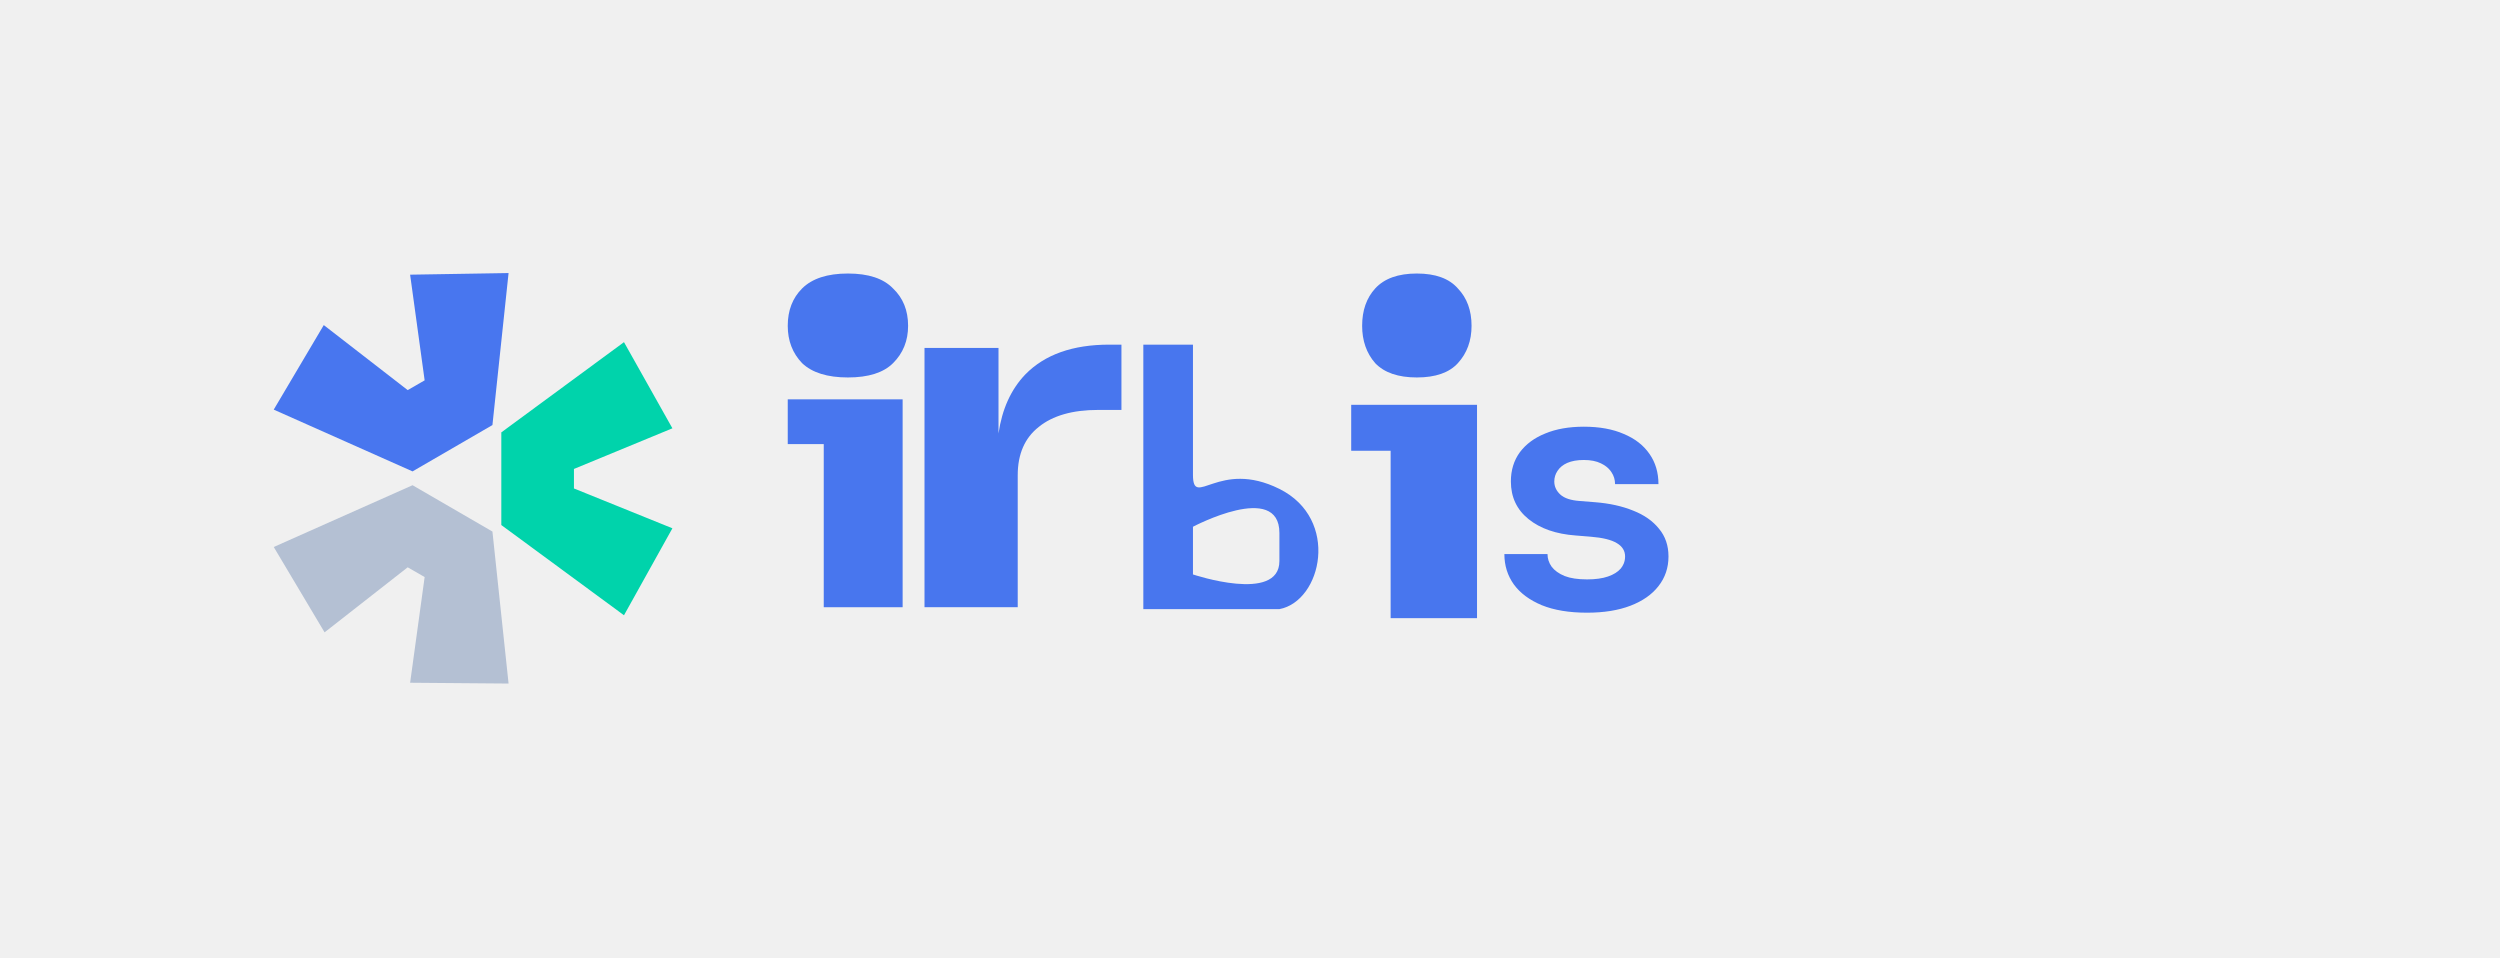
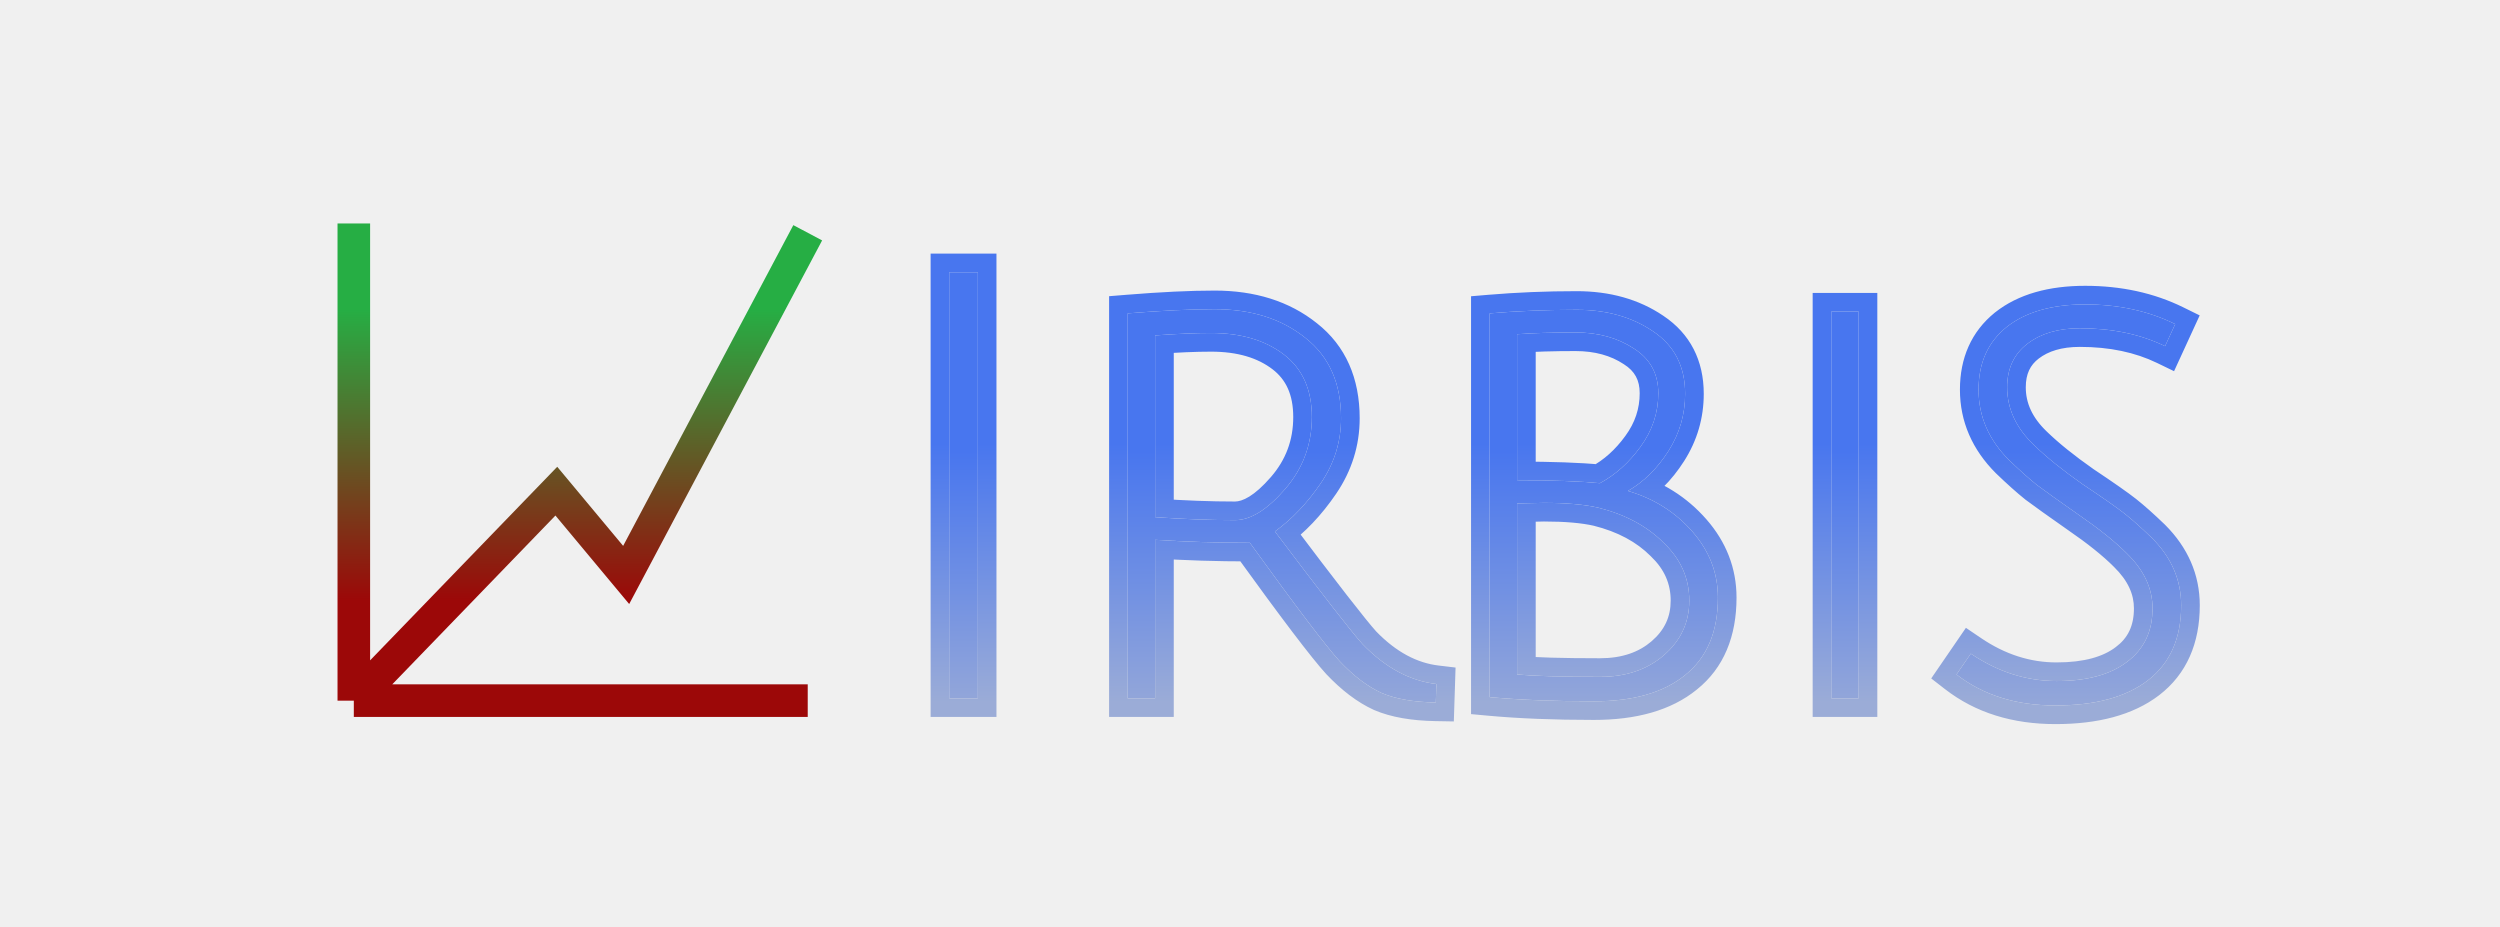
- <svg xmlns="http://www.w3.org/2000/svg" width="457" height="175" viewBox="0 0 457 175" fill="none">
-   <path d="M50.039 99.99L75.412 88.697L90.017 97.167L92.967 124.954L74.97 124.805L77.625 105.488L74.527 103.705L59.333 115.593L50.039 99.99Z" fill="#B4C0D3" />
-   <path d="M91.641 95.977L114.064 112.471L122.915 96.572L104.917 89.291V85.725L122.915 78.295L114.064 62.544L91.641 79.038V95.977Z" fill="#00D3AB" />
-   <path d="M90.017 77.701L92.967 49.914L74.97 50.211L77.625 69.528L74.527 71.311L59.185 59.424L50.039 74.878L75.412 86.171L90.017 77.701Z" fill="#4876EF" />
-   <path d="M150.58 81.182V111H165V73H144V81.182H150.58Z" fill="#4876EE" />
-   <path d="M254.207 82.398V113H270V74H247V82.398H254.207Z" fill="#4876EE" />
-   <path d="M146.625 66.384C148.458 68.128 151.25 69 155 69C158.752 69 161.5 68.128 163.249 66.384C165.085 64.563 166 62.287 166 59.557C166 56.75 165.085 54.475 163.249 52.731C161.5 50.91 158.752 50 155 50C151.25 50 148.458 50.91 146.625 52.731C144.876 54.475 144 56.75 144 59.557C144 62.287 144.876 64.563 146.625 66.384Z" fill="#4876EE" />
-   <path d="M251.386 66.384C253.053 68.128 255.591 69 259 69C262.411 69 264.91 68.128 266.5 66.384C268.168 64.563 269 62.287 269 59.557C269 56.75 268.168 54.475 266.5 52.731C264.91 50.91 262.411 50 259 50C255.591 50 253.053 50.91 251.386 52.731C249.796 54.475 249 56.75 249 59.557C249 62.287 249.796 64.563 251.386 66.384Z" fill="#4876EE" />
-   <path d="M281.844 110.633C284.091 111.544 286.851 112 290.124 112C293.199 112 295.843 111.573 298.058 110.721C300.273 109.869 301.975 108.678 303.165 107.149C304.389 105.591 305 103.783 305 101.725C305 99.726 304.423 98.035 303.265 96.653C302.141 95.242 300.571 94.14 298.554 93.346C296.537 92.523 294.207 92.009 291.562 91.803L288.785 91.582C287.132 91.465 285.942 91.068 285.215 90.392C284.488 89.716 284.124 88.922 284.124 88.011C284.124 87.305 284.323 86.658 284.719 86.07C285.116 85.453 285.71 84.968 286.504 84.615C287.331 84.262 288.339 84.086 289.529 84.086C290.785 84.086 291.827 84.291 292.653 84.703C292.835 84.79 293.008 84.883 293.17 84.982L293.209 85.006C293.27 85.044 293.33 85.082 293.388 85.121C293.89 85.463 294.29 85.867 294.587 86.335C295.016 86.982 295.232 87.702 295.232 88.496H303.165C303.165 86.379 302.62 84.541 301.53 82.983C300.438 81.396 298.868 80.176 296.819 79.323C294.802 78.441 292.372 78 289.529 78C286.818 78 284.471 78.412 282.487 79.235C280.504 80.029 278.95 81.175 277.827 82.674C276.735 84.174 276.189 85.953 276.189 88.011C276.189 90.862 277.265 93.155 279.413 94.89C281.562 96.624 284.438 97.624 288.042 97.888L290.769 98.109C292.983 98.285 294.587 98.682 295.579 99.299C296.57 99.887 297.066 100.696 297.066 101.725C297.066 102.198 296.979 102.641 296.805 103.055C296.676 103.363 296.499 103.654 296.273 103.93C295.743 104.547 294.967 105.032 293.942 105.385C292.918 105.738 291.645 105.914 290.124 105.914C288.438 105.914 287.066 105.709 286.009 105.296C284.95 104.856 284.157 104.282 283.627 103.577C283.132 102.871 282.885 102.107 282.885 101.284H275C275 103.371 275.578 105.223 276.735 106.84C277.892 108.428 279.595 109.692 281.844 110.633Z" fill="#4876EE" />
-   <path d="M169 111V63.605H182.527V79.249C183.174 74.783 184.809 71.182 187.427 68.448C190.977 64.816 196.088 63 202.764 63H205V74.935H200.739C196.054 74.935 192.432 75.973 189.876 78.049C187.319 80.067 186.04 83.007 186.04 86.87V111H169Z" fill="#4876EE" />
-   <path fill-rule="evenodd" clip-rule="evenodd" d="M209 63V111.349H233.876C241.62 109.884 244.982 94.896 233.876 89.372C222.771 83.848 218.073 93.119 218.073 86.778V63H209ZM233.876 97.43C233.876 87.919 218.073 96.289 218.073 96.289V105.008C218.073 105.008 233.876 110.32 233.876 102.558V97.43Z" fill="#4876EE" />
+ <svg xmlns="http://www.w3.org/2000/svg" width="537" height="199" viewBox="0 0 537 199" fill="none">
+   <g filter="url(#filter0_b_6_2)">
+     <mask id="path-1-outside-1_6_2" maskUnits="userSpaceOnUse" x="199" y="54" width="274" height="102" fill="black">
+       <rect fill="white" x="199" y="54" width="274" height="102" />
+       <path d="M203.896 150V58.48H210.04V150H203.896ZM242.235 150V67.312C249.574 66.715 255.803 66.416 260.923 66.416C268.774 66.416 275.259 68.464 280.379 72.56C285.499 76.571 288.059 82.331 288.059 89.84C288.059 94.875 286.608 99.525 283.707 103.792C280.806 108.059 277.52 111.515 273.851 114.16C284.006 127.643 290.278 135.707 292.667 138.352C297.531 143.387 302.822 146.245 308.539 146.928L308.411 150.896C303.632 150.811 299.75 150.128 296.763 148.848C293.776 147.483 290.79 145.221 287.803 142.064C284.902 138.907 278.459 130.416 268.475 116.592C261.563 116.592 254.779 116.379 248.123 115.952V150H242.235ZM265.275 111.728C268.603 111.728 272.187 109.509 276.027 105.072C279.867 100.635 281.787 95.472 281.787 89.584C281.787 83.696 279.782 79.216 275.771 76.144C271.76 73.072 266.555 71.536 260.155 71.536C256.742 71.536 252.731 71.707 248.123 72.048V111.088C254.267 111.515 259.984 111.728 265.275 111.728ZM319.982 67.312C326.041 66.8 332.27 66.544 338.67 66.544C345.07 66.544 350.531 68.08 355.054 71.152C359.662 74.224 361.966 78.704 361.966 84.592C361.966 89.029 360.771 93.125 358.382 96.88C355.993 100.635 353.091 103.493 349.678 105.456C355.225 107.077 359.833 109.979 363.502 114.16C367.171 118.341 369.006 123.077 369.006 128.368C369.006 135.707 366.659 141.253 361.966 145.008C357.358 148.763 350.83 150.64 342.382 150.64C333.934 150.64 326.467 150.341 319.982 149.744V67.312ZM331.63 108.016L325.87 108.144V144.88C329.539 145.221 335.47 145.392 343.662 145.392C349.209 145.392 353.774 143.856 357.358 140.784C361.027 137.627 362.862 133.701 362.862 129.008C362.862 124.229 361.027 120.091 357.358 116.592C353.774 113.008 349.081 110.491 343.278 109.04C340.291 108.357 336.409 108.016 331.63 108.016ZM356.206 84.464C356.206 80.283 354.457 77.083 350.958 74.864C347.459 72.56 343.278 71.408 338.414 71.408C333.55 71.408 329.369 71.536 325.87 71.792V103.152C333.294 103.152 339.225 103.365 343.662 103.792C346.99 102 349.891 99.397 352.366 95.984C354.926 92.485 356.206 88.645 356.206 84.464ZM393.36 150V66.928H399.248V150H393.36ZM446.753 70.512C442.145 70.512 438.39 71.621 435.489 73.84C432.588 76.059 431.137 79.173 431.137 83.184C431.137 87.792 433.057 91.931 436.897 95.6C439.628 98.245 443.126 101.061 447.393 104.048C451.745 106.949 454.732 109.04 456.353 110.32C457.974 111.6 459.937 113.349 462.241 115.568C466.422 119.749 468.513 124.571 468.513 130.032C468.513 137.115 466.124 142.491 461.345 146.16C456.652 149.744 450.038 151.536 441.505 151.536C433.057 151.536 425.974 149.317 420.257 144.88L423.329 140.4C429.132 144.325 435.276 146.288 441.761 146.288C448.246 146.288 453.281 144.923 456.865 142.192C460.534 139.461 462.369 135.621 462.369 130.672C462.369 126.405 460.534 122.48 456.865 118.896C454.305 116.336 450.849 113.563 446.497 110.576C442.23 107.589 439.244 105.456 437.537 104.176C435.83 102.811 433.825 101.019 431.521 98.8C427.169 94.448 424.993 89.413 424.993 83.696C424.993 77.979 426.998 73.499 431.009 70.256C435.105 67.013 440.737 65.392 447.905 65.392C455.073 65.392 461.516 66.8 467.233 69.616L465.057 74.352C459.766 71.792 453.665 70.512 446.753 70.512Z" />
+     </mask>
+     <path d="M203.896 150V58.48H210.04V150H203.896ZM242.235 150V67.312C249.574 66.715 255.803 66.416 260.923 66.416C268.774 66.416 275.259 68.464 280.379 72.56C285.499 76.571 288.059 82.331 288.059 89.84C288.059 94.875 286.608 99.525 283.707 103.792C280.806 108.059 277.52 111.515 273.851 114.16C284.006 127.643 290.278 135.707 292.667 138.352C297.531 143.387 302.822 146.245 308.539 146.928L308.411 150.896C303.632 150.811 299.75 150.128 296.763 148.848C293.776 147.483 290.79 145.221 287.803 142.064C284.902 138.907 278.459 130.416 268.475 116.592C261.563 116.592 254.779 116.379 248.123 115.952V150H242.235ZM265.275 111.728C268.603 111.728 272.187 109.509 276.027 105.072C279.867 100.635 281.787 95.472 281.787 89.584C281.787 83.696 279.782 79.216 275.771 76.144C271.76 73.072 266.555 71.536 260.155 71.536C256.742 71.536 252.731 71.707 248.123 72.048V111.088C254.267 111.515 259.984 111.728 265.275 111.728ZM319.982 67.312C326.041 66.8 332.27 66.544 338.67 66.544C345.07 66.544 350.531 68.08 355.054 71.152C359.662 74.224 361.966 78.704 361.966 84.592C361.966 89.029 360.771 93.125 358.382 96.88C355.993 100.635 353.091 103.493 349.678 105.456C355.225 107.077 359.833 109.979 363.502 114.16C367.171 118.341 369.006 123.077 369.006 128.368C369.006 135.707 366.659 141.253 361.966 145.008C357.358 148.763 350.83 150.64 342.382 150.64C333.934 150.64 326.467 150.341 319.982 149.744V67.312ZM331.63 108.016L325.87 108.144V144.88C329.539 145.221 335.47 145.392 343.662 145.392C349.209 145.392 353.774 143.856 357.358 140.784C361.027 137.627 362.862 133.701 362.862 129.008C362.862 124.229 361.027 120.091 357.358 116.592C353.774 113.008 349.081 110.491 343.278 109.04C340.291 108.357 336.409 108.016 331.63 108.016ZM356.206 84.464C356.206 80.283 354.457 77.083 350.958 74.864C347.459 72.56 343.278 71.408 338.414 71.408C333.55 71.408 329.369 71.536 325.87 71.792V103.152C333.294 103.152 339.225 103.365 343.662 103.792C346.99 102 349.891 99.397 352.366 95.984C354.926 92.485 356.206 88.645 356.206 84.464ZM393.36 150V66.928H399.248V150H393.36ZM446.753 70.512C442.145 70.512 438.39 71.621 435.489 73.84C432.588 76.059 431.137 79.173 431.137 83.184C431.137 87.792 433.057 91.931 436.897 95.6C439.628 98.245 443.126 101.061 447.393 104.048C451.745 106.949 454.732 109.04 456.353 110.32C457.974 111.6 459.937 113.349 462.241 115.568C466.422 119.749 468.513 124.571 468.513 130.032C468.513 137.115 466.124 142.491 461.345 146.16C456.652 149.744 450.038 151.536 441.505 151.536C433.057 151.536 425.974 149.317 420.257 144.88L423.329 140.4C429.132 144.325 435.276 146.288 441.761 146.288C448.246 146.288 453.281 144.923 456.865 142.192C460.534 139.461 462.369 135.621 462.369 130.672C462.369 126.405 460.534 122.48 456.865 118.896C454.305 116.336 450.849 113.563 446.497 110.576C442.23 107.589 439.244 105.456 437.537 104.176C435.83 102.811 433.825 101.019 431.521 98.8C427.169 94.448 424.993 89.413 424.993 83.696C424.993 77.979 426.998 73.499 431.009 70.256C435.105 67.013 440.737 65.392 447.905 65.392C455.073 65.392 461.516 66.8 467.233 69.616L465.057 74.352C459.766 71.792 453.665 70.512 446.753 70.512Z" fill="url(#paint0_linear_6_2)" />
+     <path d="M203.896 150H199.896V154H203.896V150ZM203.896 58.48V54.48H199.896V58.48H203.896ZM210.04 58.48H214.04V54.48H210.04V58.48ZM210.04 150V154H214.04V150H210.04ZM207.896 150V58.48H199.896V150H207.896ZM203.896 62.48H210.04V54.48H203.896V62.48ZM206.04 58.48V150H214.04V58.48H206.04ZM210.04 146H203.896V154H210.04V146ZM242.235 150H238.235V154H242.235V150ZM242.235 67.312L241.91 63.325L238.235 63.624V67.312H242.235ZM280.379 72.56L277.88 75.683L277.896 75.696L277.912 75.709L280.379 72.56ZM283.707 103.792L287.015 106.041L287.015 106.041L283.707 103.792ZM273.851 114.16L271.512 110.915L268.199 113.304L270.656 116.566L273.851 114.16ZM292.667 138.352L289.699 141.033L289.744 141.083L289.79 141.131L292.667 138.352ZM308.539 146.928L312.537 147.057L312.655 143.391L309.013 142.956L308.539 146.928ZM308.411 150.896L308.34 154.895L312.282 154.966L312.409 151.025L308.411 150.896ZM296.763 148.848L295.1 152.486L295.143 152.506L295.187 152.525L296.763 148.848ZM287.803 142.064L284.858 144.77L284.877 144.792L284.897 144.813L287.803 142.064ZM268.475 116.592L271.718 114.25L270.52 112.592H268.475V116.592ZM248.123 115.952L248.379 111.96L244.123 111.687V115.952H248.123ZM248.123 150V154H252.123V150H248.123ZM276.027 105.072L273.002 102.454L273.002 102.454L276.027 105.072ZM275.771 76.144L278.203 72.969L278.203 72.969L275.771 76.144ZM248.123 72.048L247.828 68.059L244.123 68.333V72.048H248.123ZM248.123 111.088H244.123V114.82L247.846 115.078L248.123 111.088ZM246.235 150V67.312H238.235V150H246.235ZM242.56 71.299C249.833 70.707 255.947 70.416 260.923 70.416V62.416C255.659 62.416 249.315 62.722 241.91 63.325L242.56 71.299ZM260.923 70.416C268.051 70.416 273.602 72.261 277.88 75.683L282.878 69.436C276.916 64.667 269.496 62.416 260.923 62.416V70.416ZM277.912 75.709C281.907 78.838 284.059 83.346 284.059 89.84H292.059C292.059 81.316 289.091 74.303 282.846 69.411L277.912 75.709ZM284.059 89.84C284.059 94.052 282.861 97.922 280.399 101.543L287.015 106.041C290.355 101.129 292.059 95.698 292.059 89.84H284.059ZM280.399 101.543C277.724 105.477 274.754 108.578 271.512 110.915L276.19 117.405C280.287 114.451 283.887 110.64 287.015 106.041L280.399 101.543ZM270.656 116.566C280.758 129.98 287.16 138.222 289.699 141.033L295.635 135.671C293.396 133.191 287.253 125.305 277.046 111.754L270.656 116.566ZM289.79 141.131C295.151 146.68 301.248 150.086 308.065 150.9L309.013 142.956C304.395 142.405 299.911 140.093 295.544 135.573L289.79 141.131ZM304.541 146.799L304.413 150.767L312.409 151.025L312.537 147.057L304.541 146.799ZM308.482 146.897C303.999 146.817 300.681 146.175 298.339 145.171L295.187 152.525C298.818 154.081 303.265 154.805 308.34 154.895L308.482 146.897ZM298.426 145.21C296.031 144.115 293.45 142.213 290.709 139.315L284.897 144.813C288.129 148.229 291.521 150.85 295.1 152.486L298.426 145.21ZM290.748 139.357C288.042 136.413 281.753 128.145 271.718 114.25L265.232 118.934C275.165 132.687 281.761 141.4 284.858 144.77L290.748 139.357ZM268.475 112.592C261.645 112.592 254.947 112.381 248.379 111.96L247.867 119.944C254.611 120.376 261.481 120.592 268.475 120.592V112.592ZM244.123 115.952V150H252.123V115.952H244.123ZM248.123 146H242.235V154H248.123V146ZM265.275 115.728C270.398 115.728 274.999 112.373 279.052 107.69L273.002 102.454C269.375 106.646 266.808 107.728 265.275 107.728V115.728ZM279.052 107.69C283.523 102.523 285.787 96.43 285.787 89.584H277.787C277.787 94.514 276.211 98.747 273.002 102.454L279.052 107.69ZM285.787 89.584C285.787 82.684 283.373 76.928 278.203 72.969L273.339 79.32C276.19 81.504 277.787 84.708 277.787 89.584H285.787ZM278.203 72.969C273.327 69.233 267.197 67.536 260.155 67.536V75.536C265.913 75.536 270.194 76.911 273.339 79.32L278.203 72.969ZM260.155 67.536C256.616 67.536 252.502 67.713 247.828 68.059L248.418 76.037C252.96 75.701 256.868 75.536 260.155 75.536V67.536ZM244.123 72.048V111.088H252.123V72.048H244.123ZM247.846 115.078C254.068 115.51 259.878 115.728 265.275 115.728V107.728C260.09 107.728 254.466 107.519 248.4 107.098L247.846 115.078ZM319.982 67.312L319.645 63.326L315.982 63.636V67.312H319.982ZM355.054 71.152L352.806 74.461L352.821 74.471L352.835 74.48L355.054 71.152ZM349.678 105.456L347.684 101.988L339.553 106.664L348.556 109.295L349.678 105.456ZM363.502 114.16L360.495 116.798L360.496 116.798L363.502 114.16ZM361.966 145.008L359.467 141.885L359.453 141.896L359.439 141.907L361.966 145.008ZM319.982 149.744H315.982V153.393L319.615 153.727L319.982 149.744ZM331.63 108.016V104.016H331.586L331.541 104.017L331.63 108.016ZM325.87 108.144L325.781 104.145L321.87 104.232V108.144H325.87ZM325.87 144.88H321.87V148.525L325.5 148.863L325.87 144.88ZM357.358 140.784L359.961 143.821L359.967 143.816L357.358 140.784ZM357.358 116.592L354.53 119.42L354.563 119.454L354.598 119.487L357.358 116.592ZM343.278 109.04L344.248 105.159L344.209 105.15L344.169 105.141L343.278 109.04ZM350.958 74.864L348.758 78.205L348.787 78.224L348.816 78.242L350.958 74.864ZM325.87 71.792L325.578 67.803L321.87 68.074V71.792H325.87ZM325.87 103.152H321.87V107.152H325.87V103.152ZM343.662 103.792L343.279 107.774L344.489 107.89L345.558 107.314L343.662 103.792ZM352.366 95.984L349.138 93.622L349.133 93.629L349.128 93.636L352.366 95.984ZM320.319 71.298C326.26 70.796 332.377 70.544 338.67 70.544V62.544C332.163 62.544 325.822 62.804 319.645 63.326L320.319 71.298ZM338.67 70.544C344.409 70.544 349.054 71.912 352.806 74.461L357.302 67.843C352.009 64.248 345.731 62.544 338.67 62.544V70.544ZM352.835 74.48C356.249 76.756 357.966 79.941 357.966 84.592H365.966C365.966 77.467 363.075 71.692 357.273 67.824L352.835 74.48ZM357.966 84.592C357.966 88.266 356.99 91.618 355.007 94.733L361.757 99.028C364.553 94.633 365.966 89.792 365.966 84.592H357.966ZM355.007 94.733C352.919 98.014 350.468 100.388 347.684 101.988L351.672 108.924C355.715 106.599 359.066 103.255 361.757 99.028L355.007 94.733ZM348.556 109.295C353.403 110.712 357.347 113.211 360.495 116.798L366.509 111.522C362.318 106.746 357.047 103.443 350.8 101.617L348.556 109.295ZM360.496 116.798C363.56 120.291 365.006 124.101 365.006 128.368H373.006C373.006 122.053 370.782 116.392 366.509 111.522L360.496 116.798ZM365.006 128.368C365.006 134.788 363.002 139.057 359.467 141.885L364.465 148.131C370.317 143.45 373.006 136.625 373.006 128.368H365.006ZM359.439 141.907C355.793 144.878 350.29 146.64 342.382 146.64V154.64C351.37 154.64 358.923 152.647 364.493 148.109L359.439 141.907ZM342.382 146.64C334.023 146.64 326.683 146.344 320.349 145.761L319.615 153.727C326.252 154.338 333.845 154.64 342.382 154.64V146.64ZM323.982 149.744V67.312H315.982V149.744H323.982ZM331.541 104.017L325.781 104.145L325.959 112.143L331.719 112.015L331.541 104.017ZM321.87 108.144V144.88H329.87V108.144H321.87ZM325.5 148.863C329.368 149.223 335.458 149.392 343.662 149.392V141.392C335.482 141.392 329.711 141.22 326.24 140.897L325.5 148.863ZM343.662 149.392C349.987 149.392 355.529 147.62 359.961 143.821L354.755 137.747C352.019 140.092 348.43 141.392 343.662 141.392V149.392ZM359.967 143.816C364.488 139.926 366.862 134.908 366.862 129.008H358.862C358.862 132.495 357.567 135.327 354.749 137.752L359.967 143.816ZM366.862 129.008C366.862 123.063 364.525 117.899 360.118 113.697L354.598 119.487C357.529 122.282 358.862 125.396 358.862 129.008H366.862ZM360.186 113.764C356.004 109.581 350.626 106.754 344.248 105.159L342.308 112.921C347.535 114.227 351.544 116.435 354.53 119.42L360.186 113.764ZM344.169 105.141C340.775 104.365 336.562 104.016 331.63 104.016V112.016C336.256 112.016 339.807 112.35 342.387 112.939L344.169 105.141ZM360.206 84.464C360.206 78.928 357.769 74.447 353.1 71.486L348.816 78.242C351.145 79.719 352.206 81.637 352.206 84.464H360.206ZM353.158 71.523C348.906 68.723 343.931 67.408 338.414 67.408V75.408C342.625 75.408 346.012 76.397 348.758 78.205L353.158 71.523ZM338.414 67.408C333.487 67.408 329.203 67.537 325.578 67.803L326.162 75.781C329.534 75.535 333.613 75.408 338.414 75.408V67.408ZM321.87 71.792V103.152H329.87V71.792H321.87ZM325.87 107.152C333.238 107.152 339.025 107.365 343.279 107.774L344.045 99.81C339.425 99.366 333.35 99.152 325.87 99.152V107.152ZM345.558 107.314C349.475 105.205 352.818 102.176 355.604 98.332L349.128 93.636C346.965 96.619 344.505 98.795 341.766 100.27L345.558 107.314ZM355.594 98.346C358.636 94.189 360.206 89.528 360.206 84.464H352.206C352.206 87.763 351.216 90.782 349.138 93.622L355.594 98.346ZM393.36 150H389.36V154H393.36V150ZM393.36 66.928V62.928H389.36V66.928H393.36ZM399.248 66.928H403.248V62.928H399.248V66.928ZM399.248 150V154H403.248V150H399.248ZM397.36 150V66.928H389.36V150H397.36ZM393.36 70.928H399.248V62.928H393.36V70.928ZM395.248 66.928V150H403.248V66.928H395.248ZM399.248 146H393.36V154H399.248V146ZM435.489 73.84L433.059 70.663L433.059 70.663L435.489 73.84ZM436.897 95.6L439.68 92.727L439.67 92.718L439.66 92.708L436.897 95.6ZM447.393 104.048L445.099 107.325L445.136 107.351L445.174 107.376L447.393 104.048ZM456.353 110.32L453.874 113.46L453.874 113.46L456.353 110.32ZM462.241 115.568L465.069 112.74L465.043 112.713L465.016 112.687L462.241 115.568ZM461.345 146.16L463.773 149.339L463.781 149.333L461.345 146.16ZM420.257 144.88L416.958 142.618L414.826 145.728L417.805 148.04L420.257 144.88ZM423.329 140.4L425.57 137.087L422.278 134.86L420.03 138.138L423.329 140.4ZM456.865 142.192L454.477 138.983L454.459 138.997L454.441 139.01L456.865 142.192ZM456.865 118.896L454.037 121.724L454.053 121.741L454.07 121.758L456.865 118.896ZM446.497 110.576L444.203 113.853L444.218 113.864L444.234 113.874L446.497 110.576ZM437.537 104.176L435.038 107.299L435.087 107.339L435.137 107.376L437.537 104.176ZM431.521 98.8L428.693 101.628L428.719 101.655L428.746 101.681L431.521 98.8ZM431.009 70.256L428.526 67.12L428.51 67.133L428.494 67.145L431.009 70.256ZM467.233 69.616L470.868 71.286L472.493 67.748L469 66.028L467.233 69.616ZM465.057 74.352L463.315 77.953L466.988 79.73L468.692 76.022L465.057 74.352ZM446.753 66.512C441.5 66.512 436.823 67.784 433.059 70.663L437.919 77.017C439.958 75.458 442.79 74.512 446.753 74.512V66.512ZM433.059 70.663C429.062 73.72 427.137 78.068 427.137 83.184H435.137C435.137 80.279 436.114 78.398 437.919 77.017L433.059 70.663ZM427.137 83.184C427.137 89.054 429.635 94.194 434.134 98.492L439.66 92.708C436.479 89.668 435.137 86.53 435.137 83.184H427.137ZM434.114 98.473C437.041 101.308 440.718 104.258 445.099 107.325L449.687 100.771C445.535 97.865 442.215 95.182 439.68 92.727L434.114 98.473ZM445.174 107.376C449.531 110.281 452.394 112.291 453.874 113.46L458.832 107.18C457.069 105.789 453.959 103.618 449.612 100.72L445.174 107.376ZM453.874 113.46C455.353 114.627 457.212 116.278 459.466 118.449L465.016 112.687C462.662 110.421 460.595 108.573 458.832 107.18L453.874 113.46ZM459.413 118.396C462.912 121.896 464.513 125.725 464.513 130.032H472.513C472.513 123.417 469.932 117.603 465.069 112.74L459.413 118.396ZM464.513 130.032C464.513 136.117 462.522 140.213 458.909 142.987L463.781 149.333C469.726 144.768 472.513 138.112 472.513 130.032H464.513ZM458.917 142.981C455.171 145.842 449.538 147.536 441.505 147.536V155.536C450.538 155.536 458.132 153.646 463.773 149.339L458.917 142.981ZM441.505 147.536C433.79 147.536 427.612 145.525 422.709 141.72L417.805 148.04C424.337 153.11 432.324 155.536 441.505 155.536V147.536ZM423.556 147.142L426.628 142.662L420.03 138.138L416.958 142.618L423.556 147.142ZM421.088 143.713C427.496 148.048 434.412 150.288 441.761 150.288V142.288C436.139 142.288 430.767 140.602 425.57 137.087L421.088 143.713ZM441.761 150.288C448.75 150.288 454.761 148.824 459.289 145.374L454.441 139.01C451.801 141.022 447.743 142.288 441.761 142.288V150.288ZM459.253 145.401C464.03 141.846 466.369 136.765 466.369 130.672H458.369C458.369 134.478 457.039 137.076 454.477 138.983L459.253 145.401ZM466.369 130.672C466.369 125.115 463.933 120.208 459.66 116.034L454.07 121.758C457.136 124.752 458.369 127.696 458.369 130.672H466.369ZM459.693 116.068C456.901 113.275 453.232 110.347 448.76 107.278L444.234 113.874C448.466 116.779 451.709 119.397 454.037 121.724L459.693 116.068ZM448.791 107.299C444.524 104.312 441.586 102.212 439.937 100.976L435.137 107.376C436.902 108.7 439.937 110.867 444.203 113.853L448.791 107.299ZM440.036 101.053C438.457 99.79 436.548 98.088 434.296 95.919L428.746 101.681C431.102 103.95 433.203 105.832 435.038 107.299L440.036 101.053ZM434.349 95.972C430.684 92.306 428.993 88.266 428.993 83.696H420.993C420.993 90.561 423.654 96.59 428.693 101.628L434.349 95.972ZM428.993 83.696C428.993 79.038 430.563 75.761 433.524 73.367L428.494 67.145C423.434 71.237 420.993 76.92 420.993 83.696H428.993ZM433.492 73.392C436.659 70.885 441.306 69.392 447.905 69.392V61.392C440.168 61.392 433.551 63.142 428.526 67.12L433.492 73.392ZM447.905 69.392C454.537 69.392 460.363 70.691 465.466 73.204L469 66.028C462.668 62.909 455.609 61.392 447.905 61.392V69.392ZM463.598 67.946L461.422 72.682L468.692 76.022L470.868 71.286L463.598 67.946ZM466.799 70.751C460.878 67.886 454.163 66.512 446.753 66.512V74.512C453.167 74.512 458.655 75.698 463.315 77.953L466.799 70.751Z" fill="url(#paint1_linear_6_2)" mask="url(#path-1-outside-1_6_2)" />
+   </g>
+   <path d="M76 48V150.5M76 150.5H173.5M76 150.5L119.5 105.5L134.5 123.5L173.5 50" stroke="url(#paint2_linear_6_2)" stroke-width="7" />
+   <defs>
+     <filter id="filter0_b_6_2" x="199.896" y="54.48" width="272.617" height="101.056" filterUnits="userSpaceOnUse" color-interpolation-filters="sRGB">
+       <feFlood flood-opacity="0" result="BackgroundImageFix" />
+       <feGaussianBlur in="BackgroundImageFix" stdDeviation="2" />
+       <feComposite in2="SourceAlpha" operator="in" result="effect1_backgroundBlur_6_2" />
+       <feBlend mode="normal" in="SourceGraphic" in2="effect1_backgroundBlur_6_2" result="shape" />
+     </filter>
+     <linearGradient id="paint0_linear_6_2" x1="332" y1="39" x2="332" y2="189.706" gradientUnits="userSpaceOnUse">
+       <stop offset="0.385" stop-color="#4876EF" />
+       <stop offset="1" stop-color="#C9C9C9" />
+     </linearGradient>
+     <linearGradient id="paint1_linear_6_2" x1="332" y1="39" x2="332" y2="189.706" gradientUnits="userSpaceOnUse">
+       <stop offset="0.373" stop-color="#4876EF" />
+       <stop offset="0.743" stop-color="#9BACD7" />
+     </linearGradient>
+     <linearGradient id="paint2_linear_6_2" x1="124.75" y1="48" x2="124.75" y2="150.5" gradientUnits="userSpaceOnUse">
+       <stop offset="0.18" stop-color="#26AE44" />
+       <stop offset="0.79" stop-color="#9C0808" />
+     </linearGradient>
+   </defs>
</svg>
